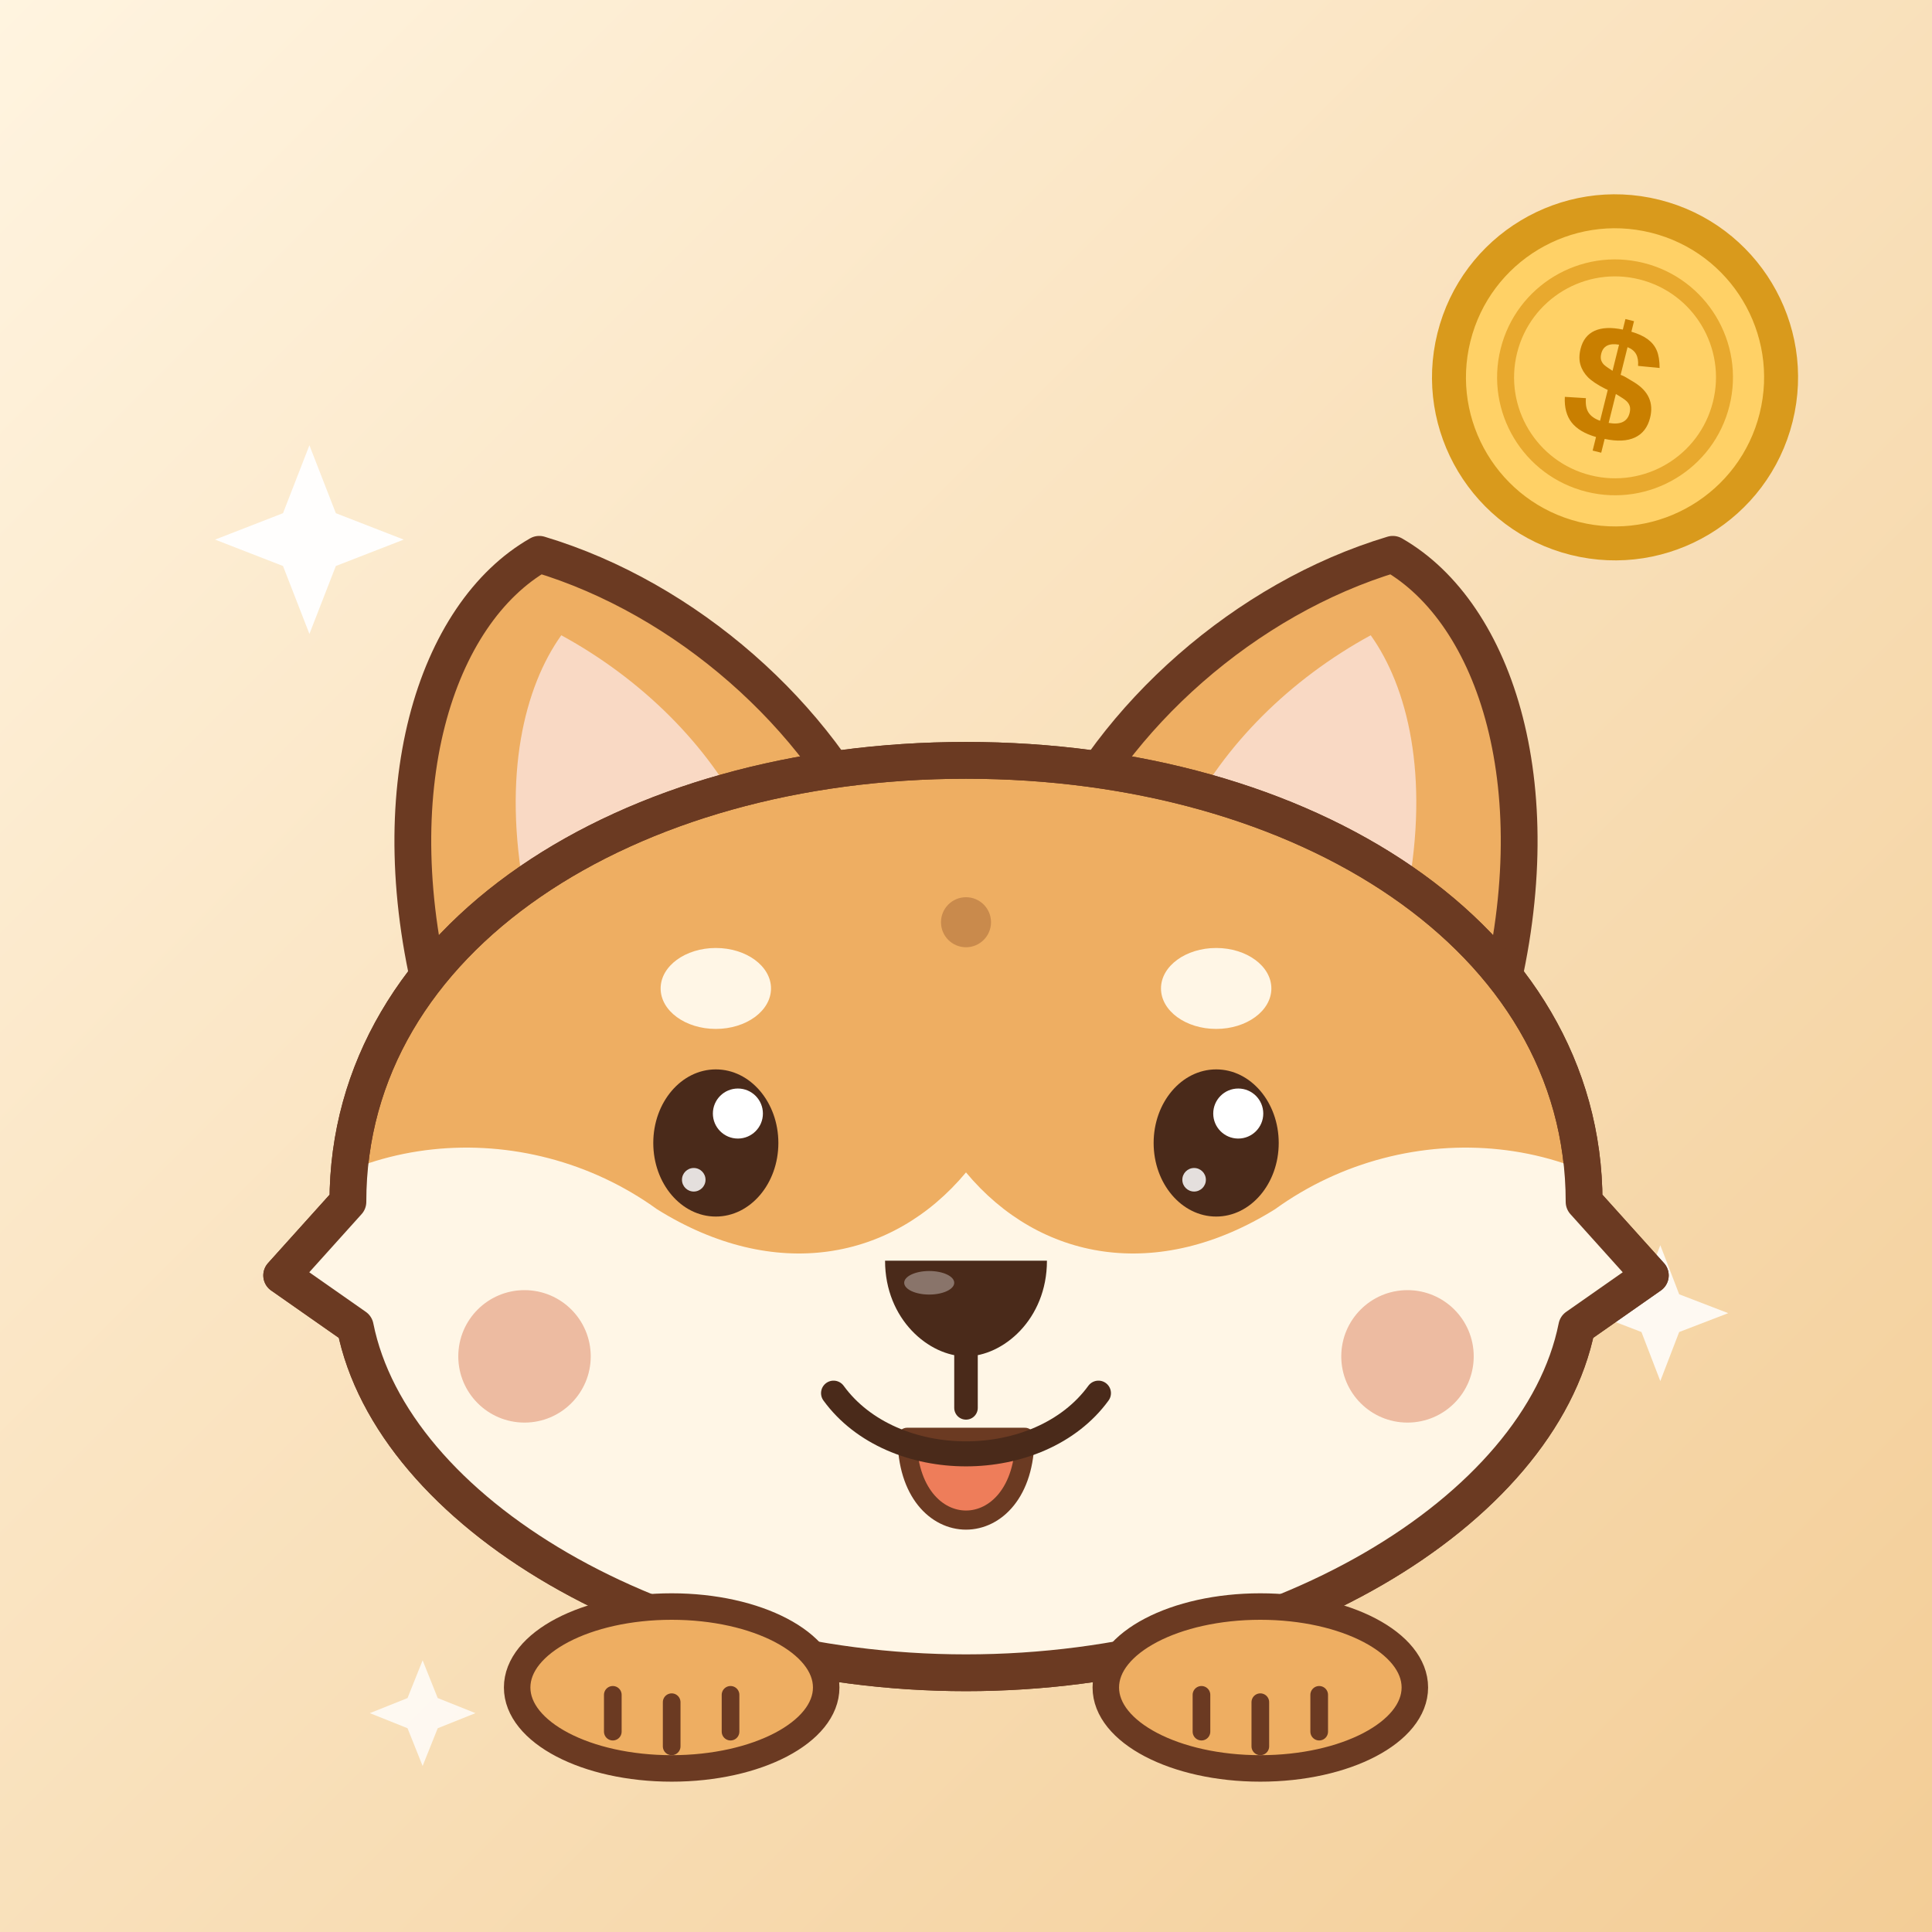
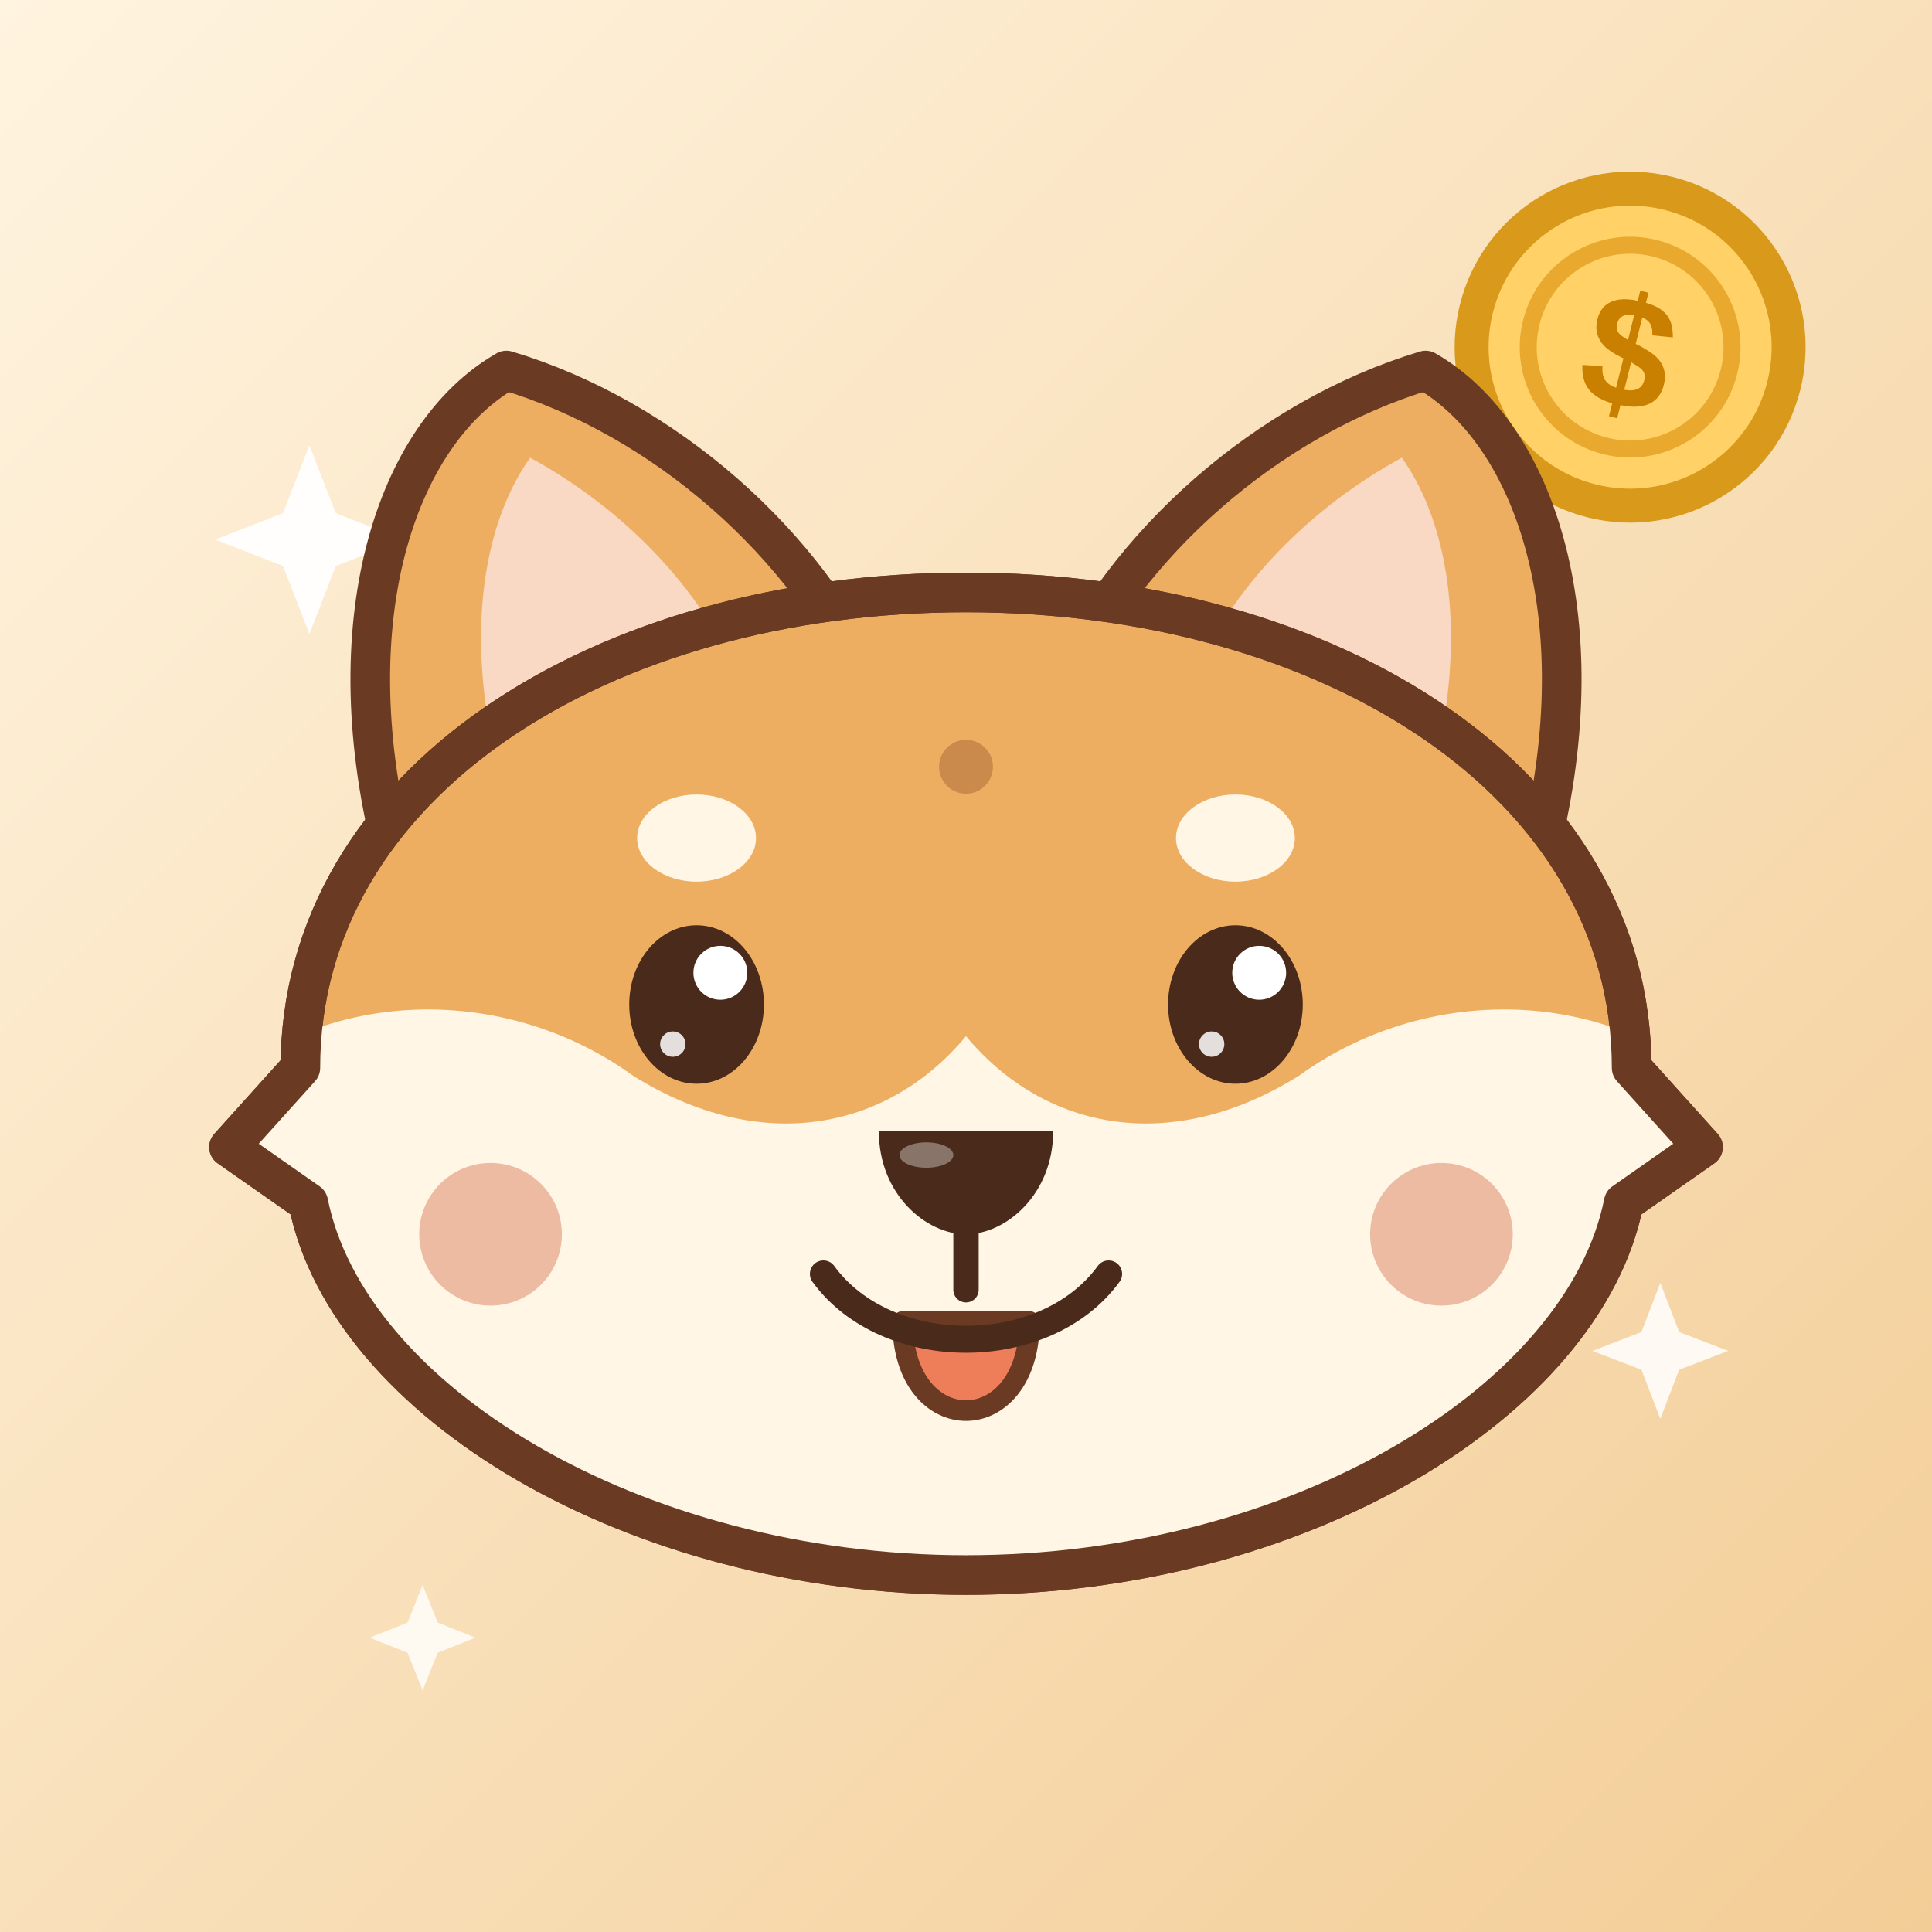
<svg xmlns="http://www.w3.org/2000/svg" viewBox="0 0 512 512" width="512" height="512">
  <defs>
    <linearGradient id="bg" x1="0" y1="0" x2="1" y2="1">
      <stop offset="0" stop-color="#fff4e0" />
      <stop offset="1" stop-color="#f3cd96" />
    </linearGradient>
    <path id="face" d="M100 50 C146 50 184 74 184 110 L193 120 L183 127 C178 152 142 174 100 174 C58 174 22 152 17 127 L7 120 L16 110 C16 74 54 50 100 50 Z" />
    <clipPath id="faceclip">
      <use href="#face" />
    </clipPath>
  </defs>
  <rect width="512" height="512" fill="url(#bg)" />
  <path d="M82 118l7 18 18 7-18 7-7 18-7-18-18-7 18-7z" fill="#fff" opacity=".95" />
-   <path d="M440 330l5 13 13 5-13 5-5 13-5-13-13-5 13-5z" fill="#fff" opacity=".85" />
-   <path d="M112 440l4 10 10 4-10 4-4 10-4-10-10-4 10-4z" fill="#fff" opacity=".8" />
-   <g transform="rotate(14 428 100)">
-     <circle cx="428" cy="100" r="44" fill="#ffd166" stroke="#d99a1c" stroke-width="9" />
-     <circle cx="428" cy="100" r="29" fill="none" stroke="#e8a92e" stroke-width="4.5" />
-     <text x="428" y="117" font-family="Arial, sans-serif" font-size="44" font-weight="700" text-anchor="middle" fill="#c97f00">$</text>
+   <path d="M440 340l5 13 13 5-13 5-5 13-5-13-13-5 13-5z" fill="#fff" opacity=".85" />
+   <path d="M112 420l4 10 10 4-10 4-4 10-4-10-10-4 10-4z" fill="#fff" opacity=".8" />
+   <g transform="rotate(14 432 92)">
+     <circle cx="432" cy="92" r="42" fill="#ffd166" stroke="#d99a1c" stroke-width="9" />
+     <circle cx="432" cy="92" r="27" fill="none" stroke="#e8a92e" stroke-width="4.5" />
+     <text x="432" y="108" font-family="Arial, sans-serif" font-size="42" font-weight="700" text-anchor="middle" fill="#c97f00">$</text>
  </g>
-   <g transform="translate(61 104) scale(1.95)">
+   <g transform="translate(46 52) scale(2.1)">
    <g stroke="#6b3a22" stroke-width="5" stroke-linejoin="round" stroke-linecap="round">
      <path d="M28 84 C20 54 28 30 42 22 C62 28 80 44 88 62 Z" fill="#eeae62" />
      <path d="M172 84 C180 54 172 30 158 22 C138 28 120 44 112 62 Z" fill="#eeae62" />
      <path d="M40 68 C37 52 40 40 45 33 C56 39 65 48 70 58 Z" fill="#f9d9c4" stroke="none" />
      <path d="M160 68 C163 52 160 40 155 33 C144 39 135 48 130 58 Z" fill="#f9d9c4" stroke="none" />
      <use href="#face" fill="#eeae62" />
      <g clip-path="url(#faceclip)" stroke="none">
        <path d="M0 118 C14 100 40 98 58 111 C74 121 90 118 100 106 C110 118 126 121 142 111 C160 98 186 100 200 118 L200 190 L0 190 Z" fill="#fff6e6" />
      </g>
      <use href="#face" fill="none" />
    </g>
    <ellipse cx="66" cy="81" rx="7.5" ry="5.5" fill="#fff6e6" />
    <ellipse cx="134" cy="81" rx="7.5" ry="5.5" fill="#fff6e6" />
    <circle cx="100" cy="72" r="3.4" fill="#c98a4c" />
    <ellipse cx="66" cy="102" rx="8.5" ry="10" fill="#4a2a1a" />
    <ellipse cx="134" cy="102" rx="8.5" ry="10" fill="#4a2a1a" />
    <circle cx="69" cy="98" r="3.4" fill="#fff" />
    <circle cx="137" cy="98" r="3.4" fill="#fff" />
    <circle cx="63" cy="107" r="1.6" fill="#fff" opacity=".85" />
    <circle cx="131" cy="107" r="1.6" fill="#fff" opacity=".85" />
    <circle cx="40" cy="131" r="9" fill="#e5a283" opacity=".7" />
    <circle cx="160" cy="131" r="9" fill="#e5a283" opacity=".7" />
    <path d="M92 142 C92 157 108 157 108 142 Z" fill="#ee7d5a" stroke="#6b3a22" stroke-width="2.6" stroke-linejoin="round" />
    <path d="M82 136 C90 147 110 147 118 136" fill="none" stroke="#4a2a1a" stroke-width="3.4" stroke-linecap="round" />
    <path d="M100 130 v8" stroke="#4a2a1a" stroke-width="3.2" stroke-linecap="round" />
    <path d="M89 118 h22 c0 8 -6 13 -11 13 c-5 0 -11 -5 -11 -13 z" fill="#4a2a1a" />
    <ellipse cx="95" cy="121" rx="3.4" ry="1.6" fill="#fff" opacity=".35" />
-     <g stroke="#6b3a22" stroke-width="3.6" stroke-linejoin="round" stroke-linecap="round">
-       <ellipse cx="60" cy="176" rx="21" ry="11" fill="#eeae62" />
-       <ellipse cx="140" cy="176" rx="21" ry="11" fill="#eeae62" />
-       <path d="M52 177 v5 M60 178 v6 M68 177 v5 M132 177 v5 M140 178 v6 M148 177 v5" fill="none" stroke-width="2.4" />
-     </g>
  </g>
</svg>
